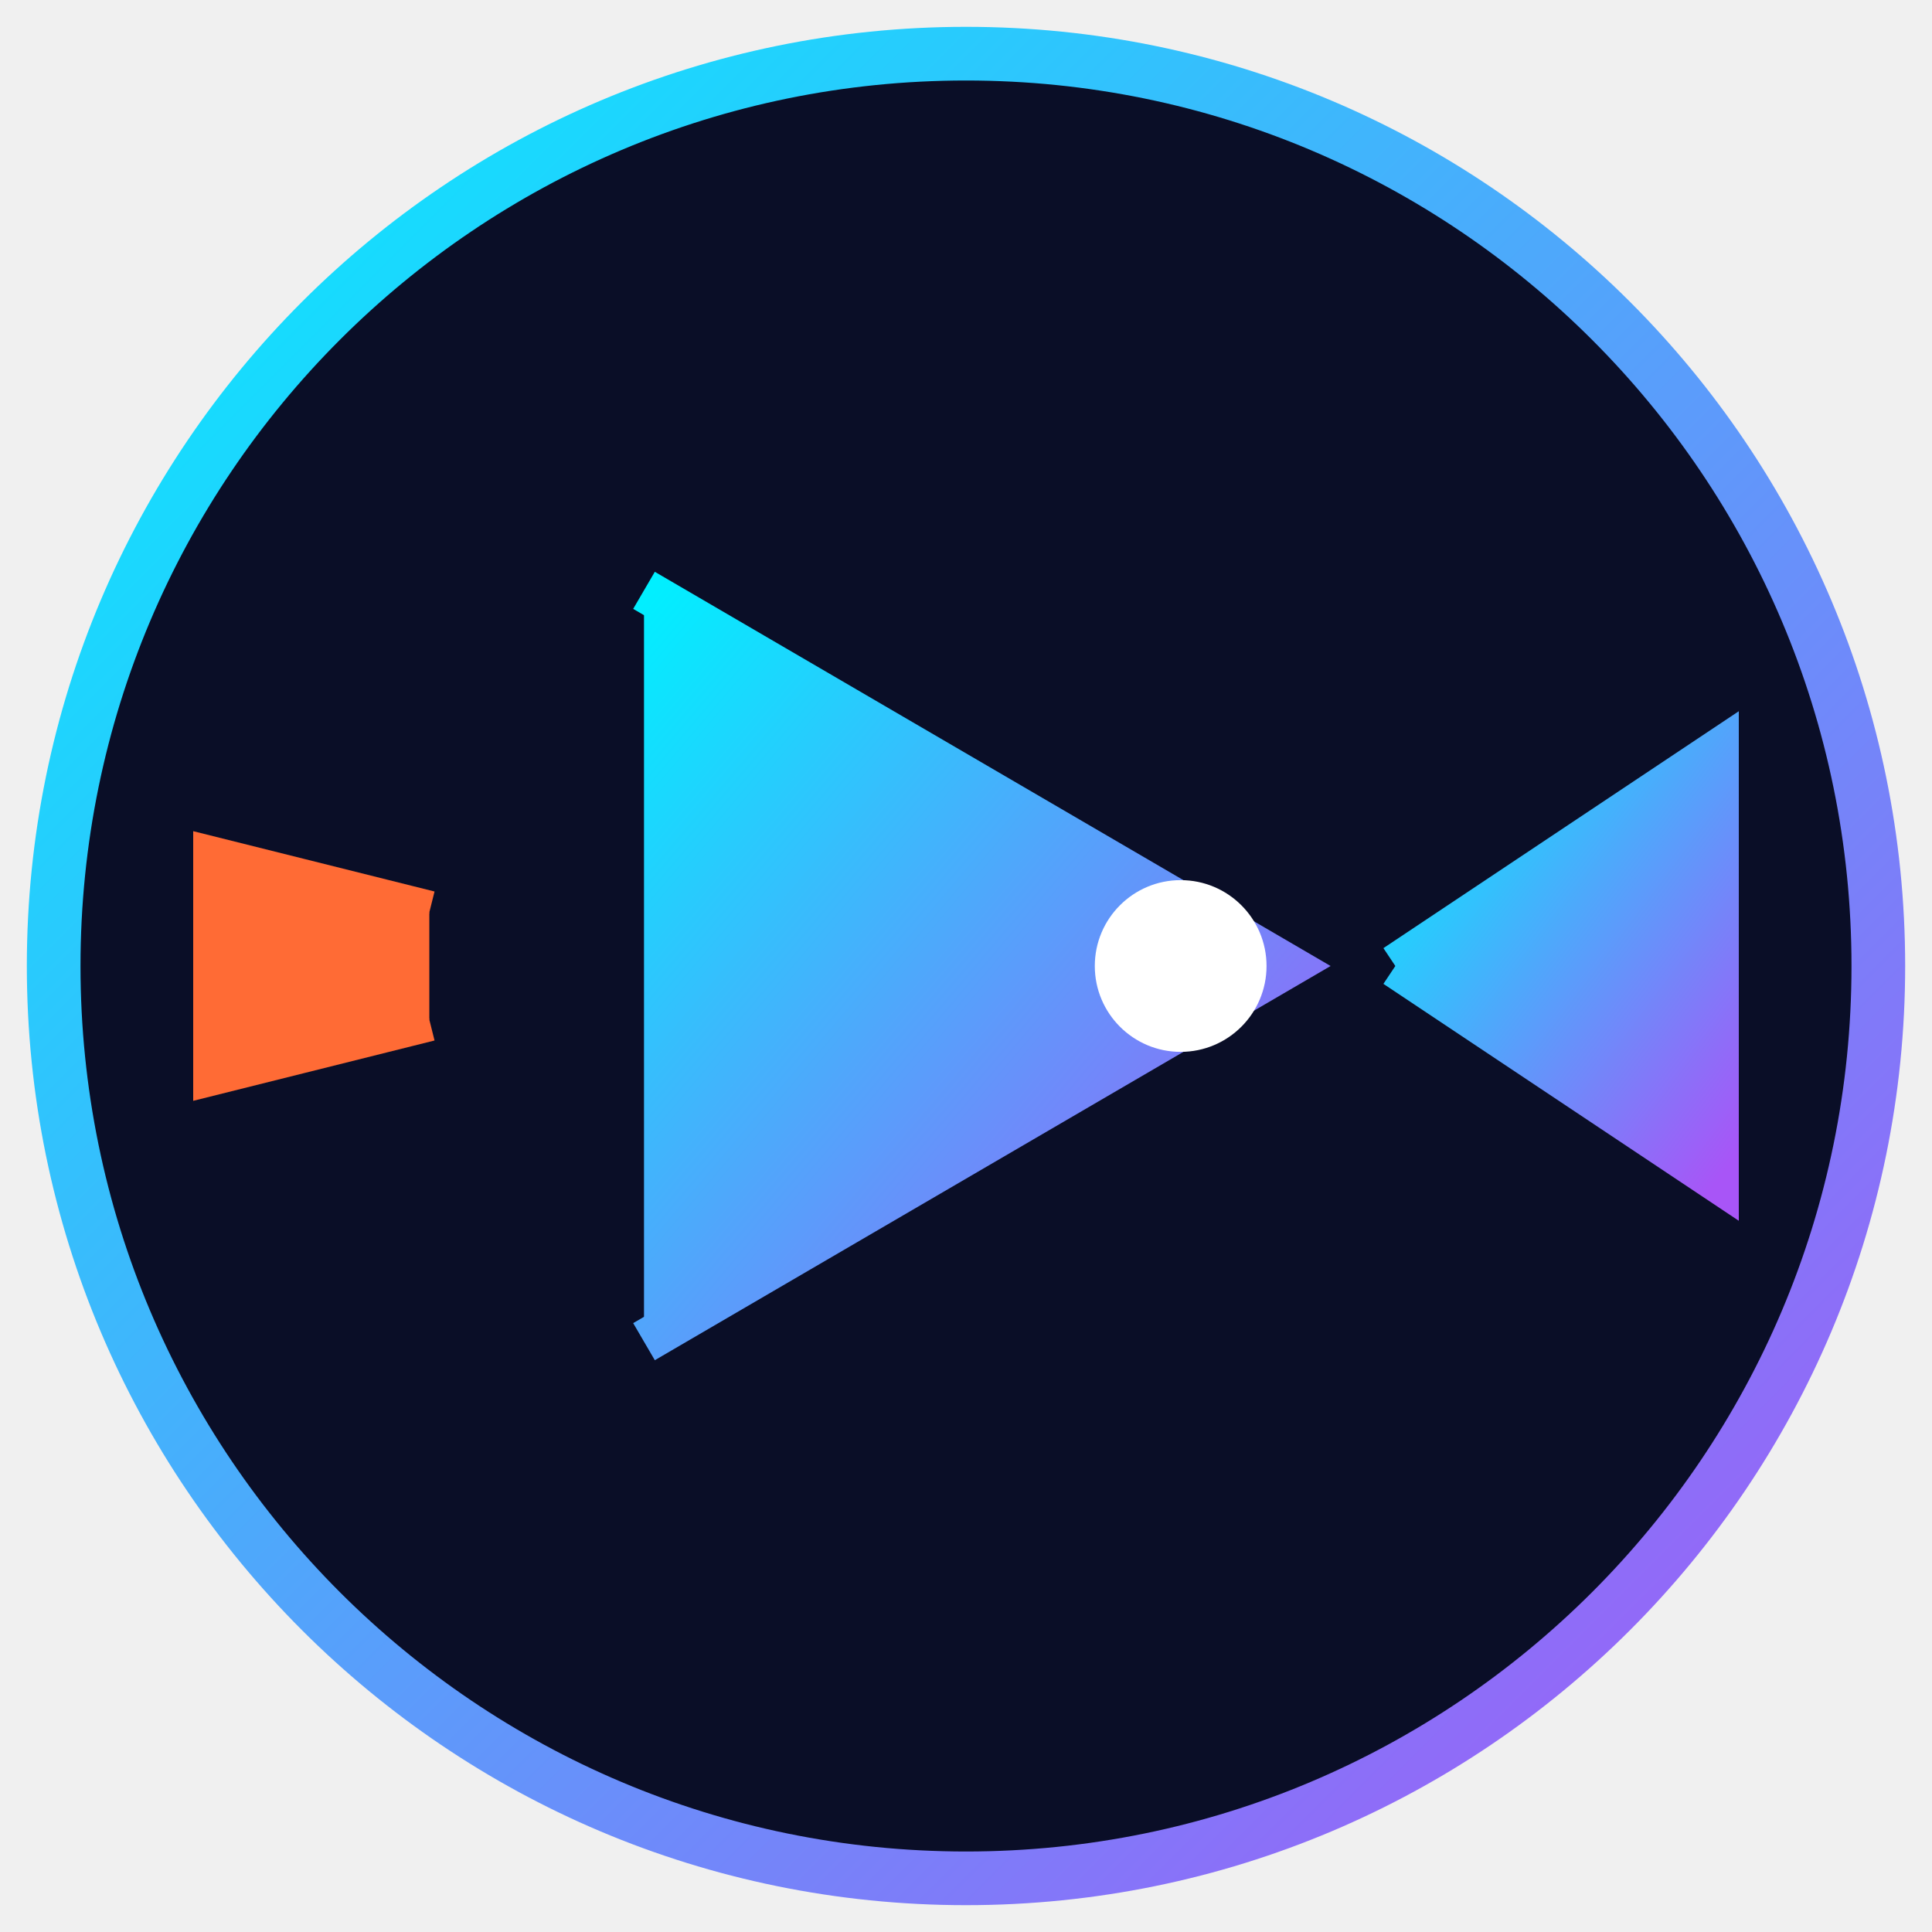
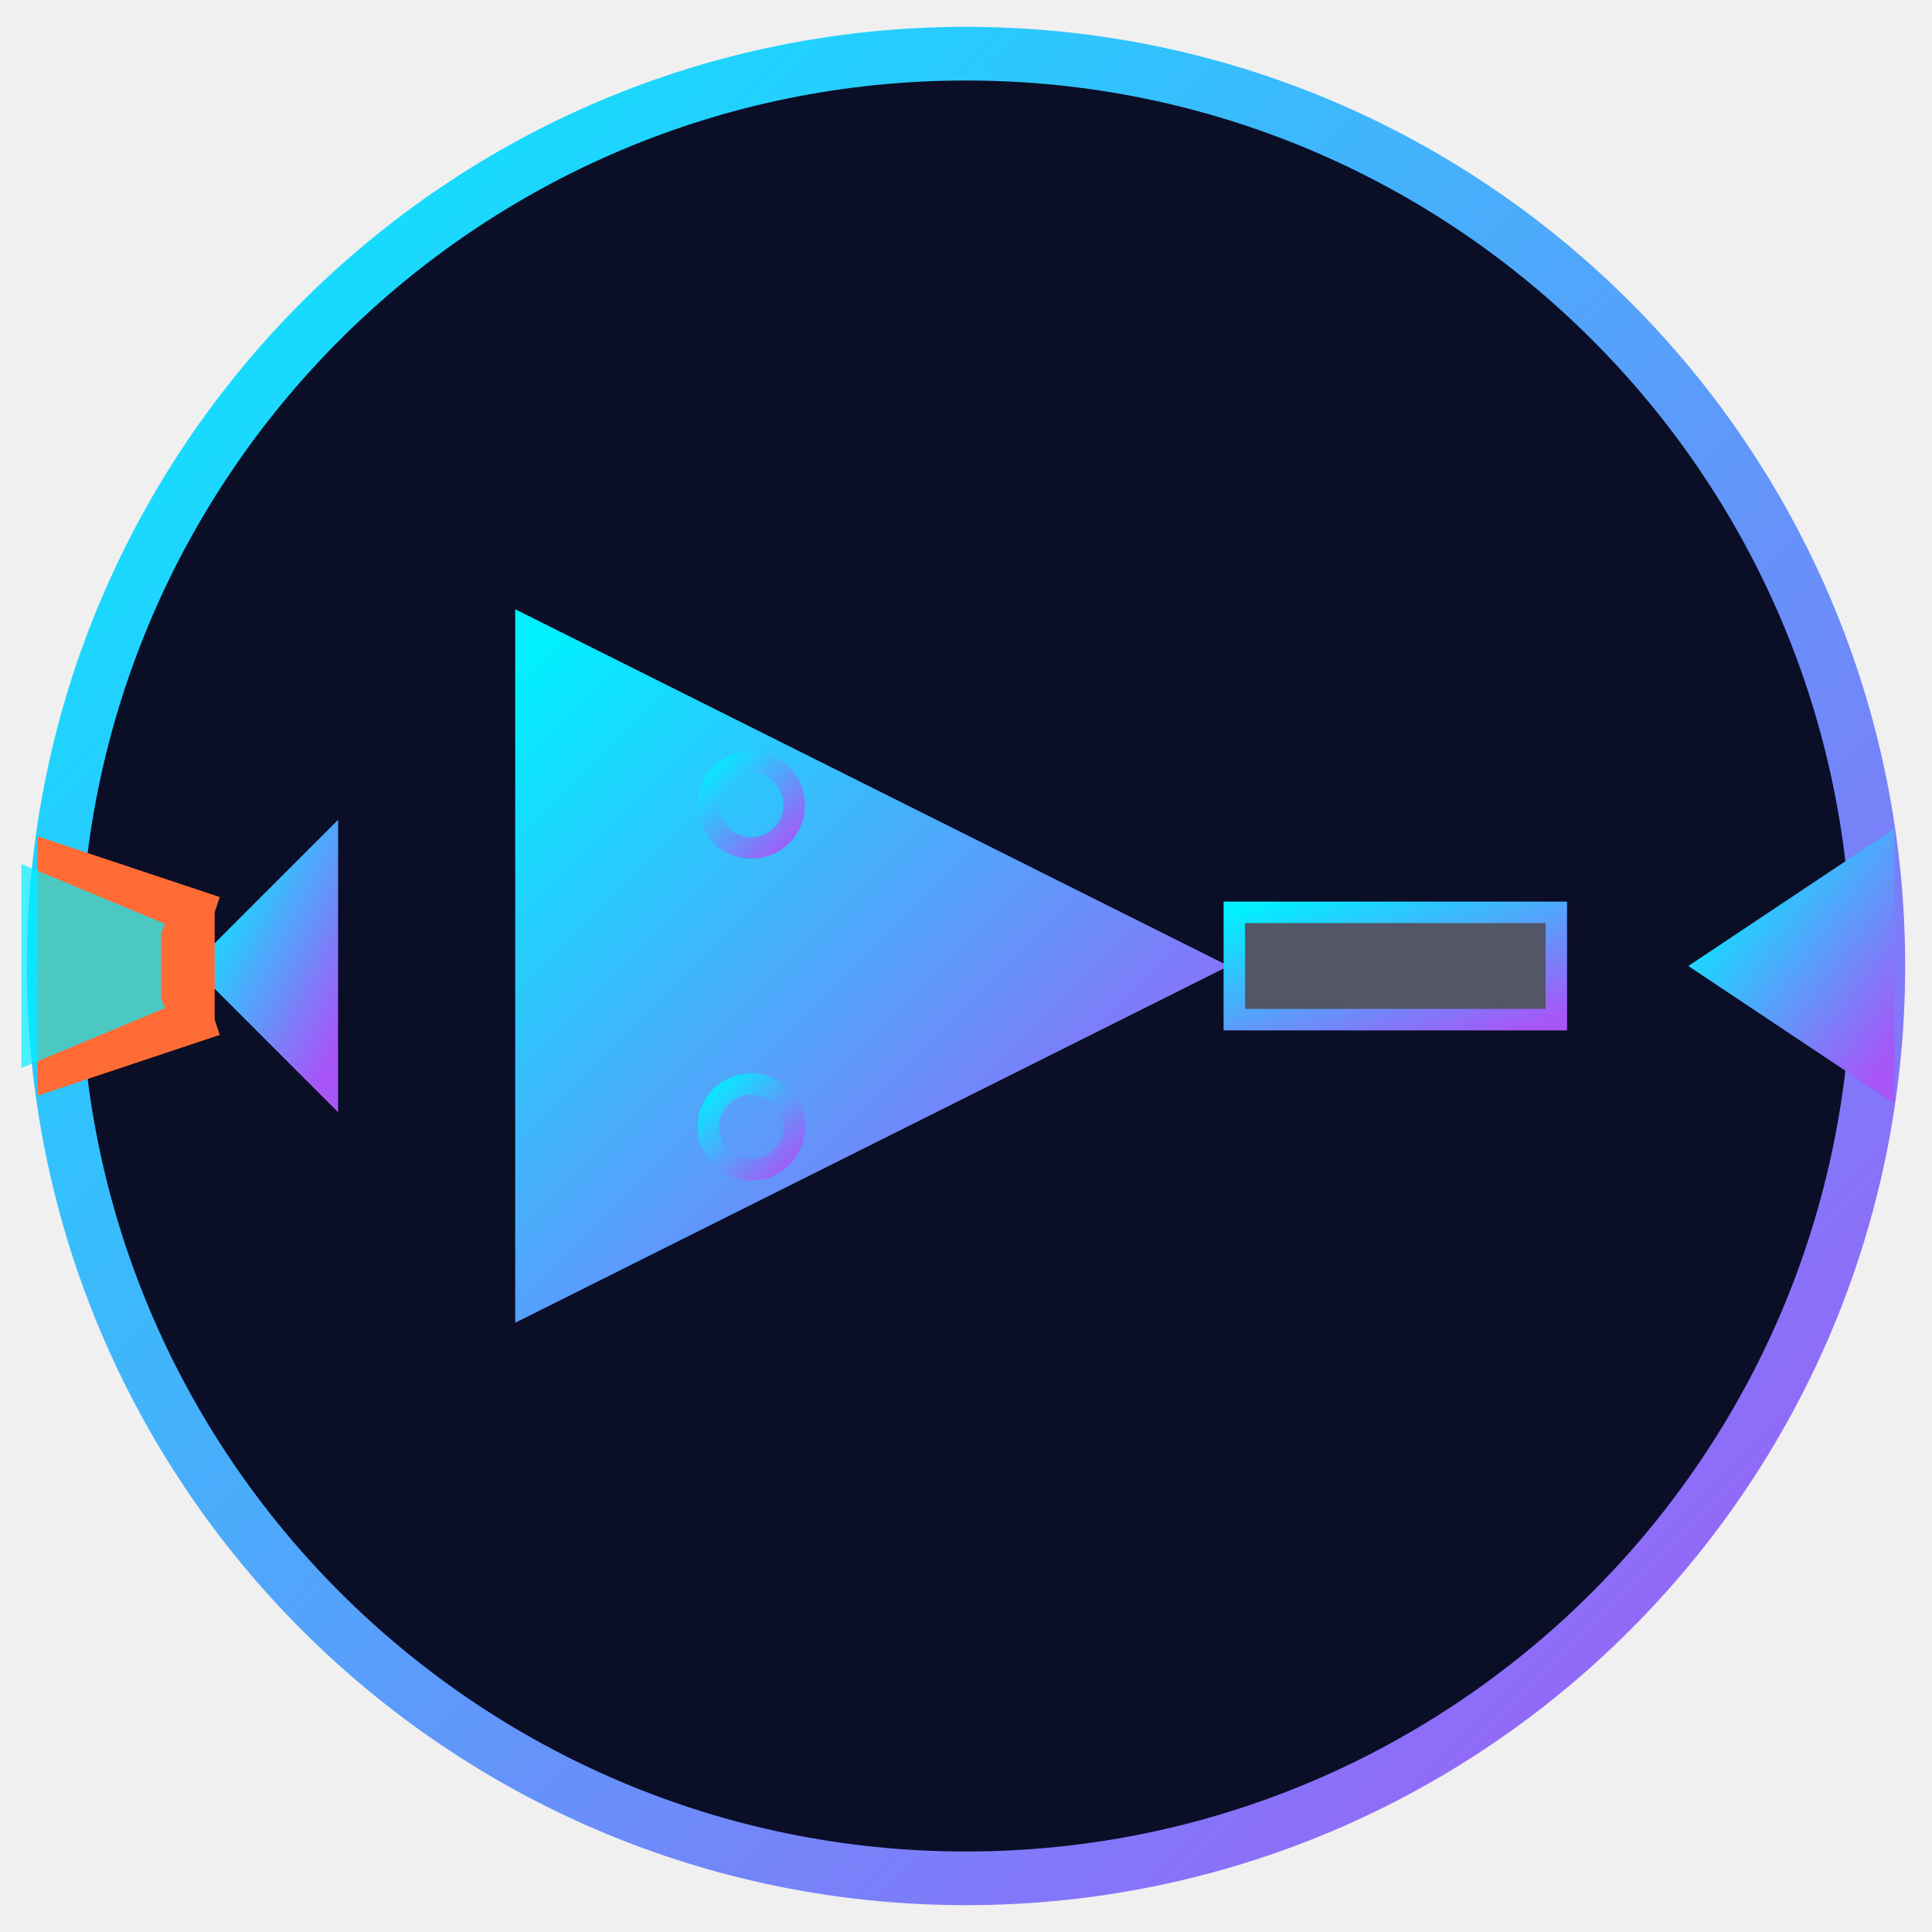
<svg xmlns="http://www.w3.org/2000/svg" viewBox="0 0 180 180" width="180" height="180">
  <defs>
    <linearGradient id="jetGradient180" x1="0%" y1="0%" x2="100%" y2="100%">
      <stop offset="0%" style="stop-color:#00f0ff;stop-opacity:1" />
      <stop offset="100%" style="stop-color:#a855f7;stop-opacity:1" />
    </linearGradient>
  </defs>
  <circle cx="90" cy="90" r="85" fill="#0a0e27" stroke="url(#jetGradient180)" stroke-width="5" />
  <path d="M20 90L160 90" stroke="url(#jetGradient180)" stroke-width="8" stroke-linecap="round" />
-   <path d="M60 55L120 90L60 125" fill="url(#jetGradient180)" stroke="url(#jetGradient180)" stroke-width="4" />
-   <path d="M30 75L30 105" stroke="url(#jetGradient180)" stroke-width="8" stroke-linecap="round" />
-   <path d="M130 90L160 70L160 110L130 90" fill="url(#jetGradient180)" stroke="url(#jetGradient180)" stroke-width="4" />
-   <circle cx="110" cy="90" r="8" fill="#ffffff" />
-   <path d="M40 85L20 80L20 100L40 95" fill="#ff6b35" stroke="#ff6b35" stroke-width="4" />
+   <path d="M50 60L110 90L50 120Z" fill="url(#jetGradient180)" stroke="url(#jetGradient180)" stroke-width="4" />
+   <path d="M30 80L30 100L20 90Z" fill="url(#jetGradient180)" stroke="url(#jetGradient180)" stroke-width="3" />
+   <path d="M35 85L55 85" stroke="url(#jetGradient180)" stroke-width="4" />
+   <path d="M35 95L55 95" stroke="url(#jetGradient180)" stroke-width="4" />
+   <path d="M160 90L175 80L175 100Z" fill="url(#jetGradient180)" stroke="url(#jetGradient180)" stroke-width="3" />
+   <path d="M115 85L145 85L145 95L115 95Z" fill="rgba(255,255,255,0.3)" stroke="url(#jetGradient180)" stroke-width="2" rx="5" />
+   <circle cx="70" cy="75" r="4" fill="none" stroke="url(#jetGradient180)" stroke-width="2" />
+   <circle cx="70" cy="105" r="4" fill="none" stroke="url(#jetGradient180)" stroke-width="2" />
+   <path d="M20 85L5 80L5 100L20 95" fill="#ff6b35" stroke="#ff6b35" stroke-width="3" />
+   <path d="M15 87L3 82L3 98L15 93" fill="#00f0ff" stroke="#00f0ff" stroke-width="2" opacity="0.7" />
</svg>
